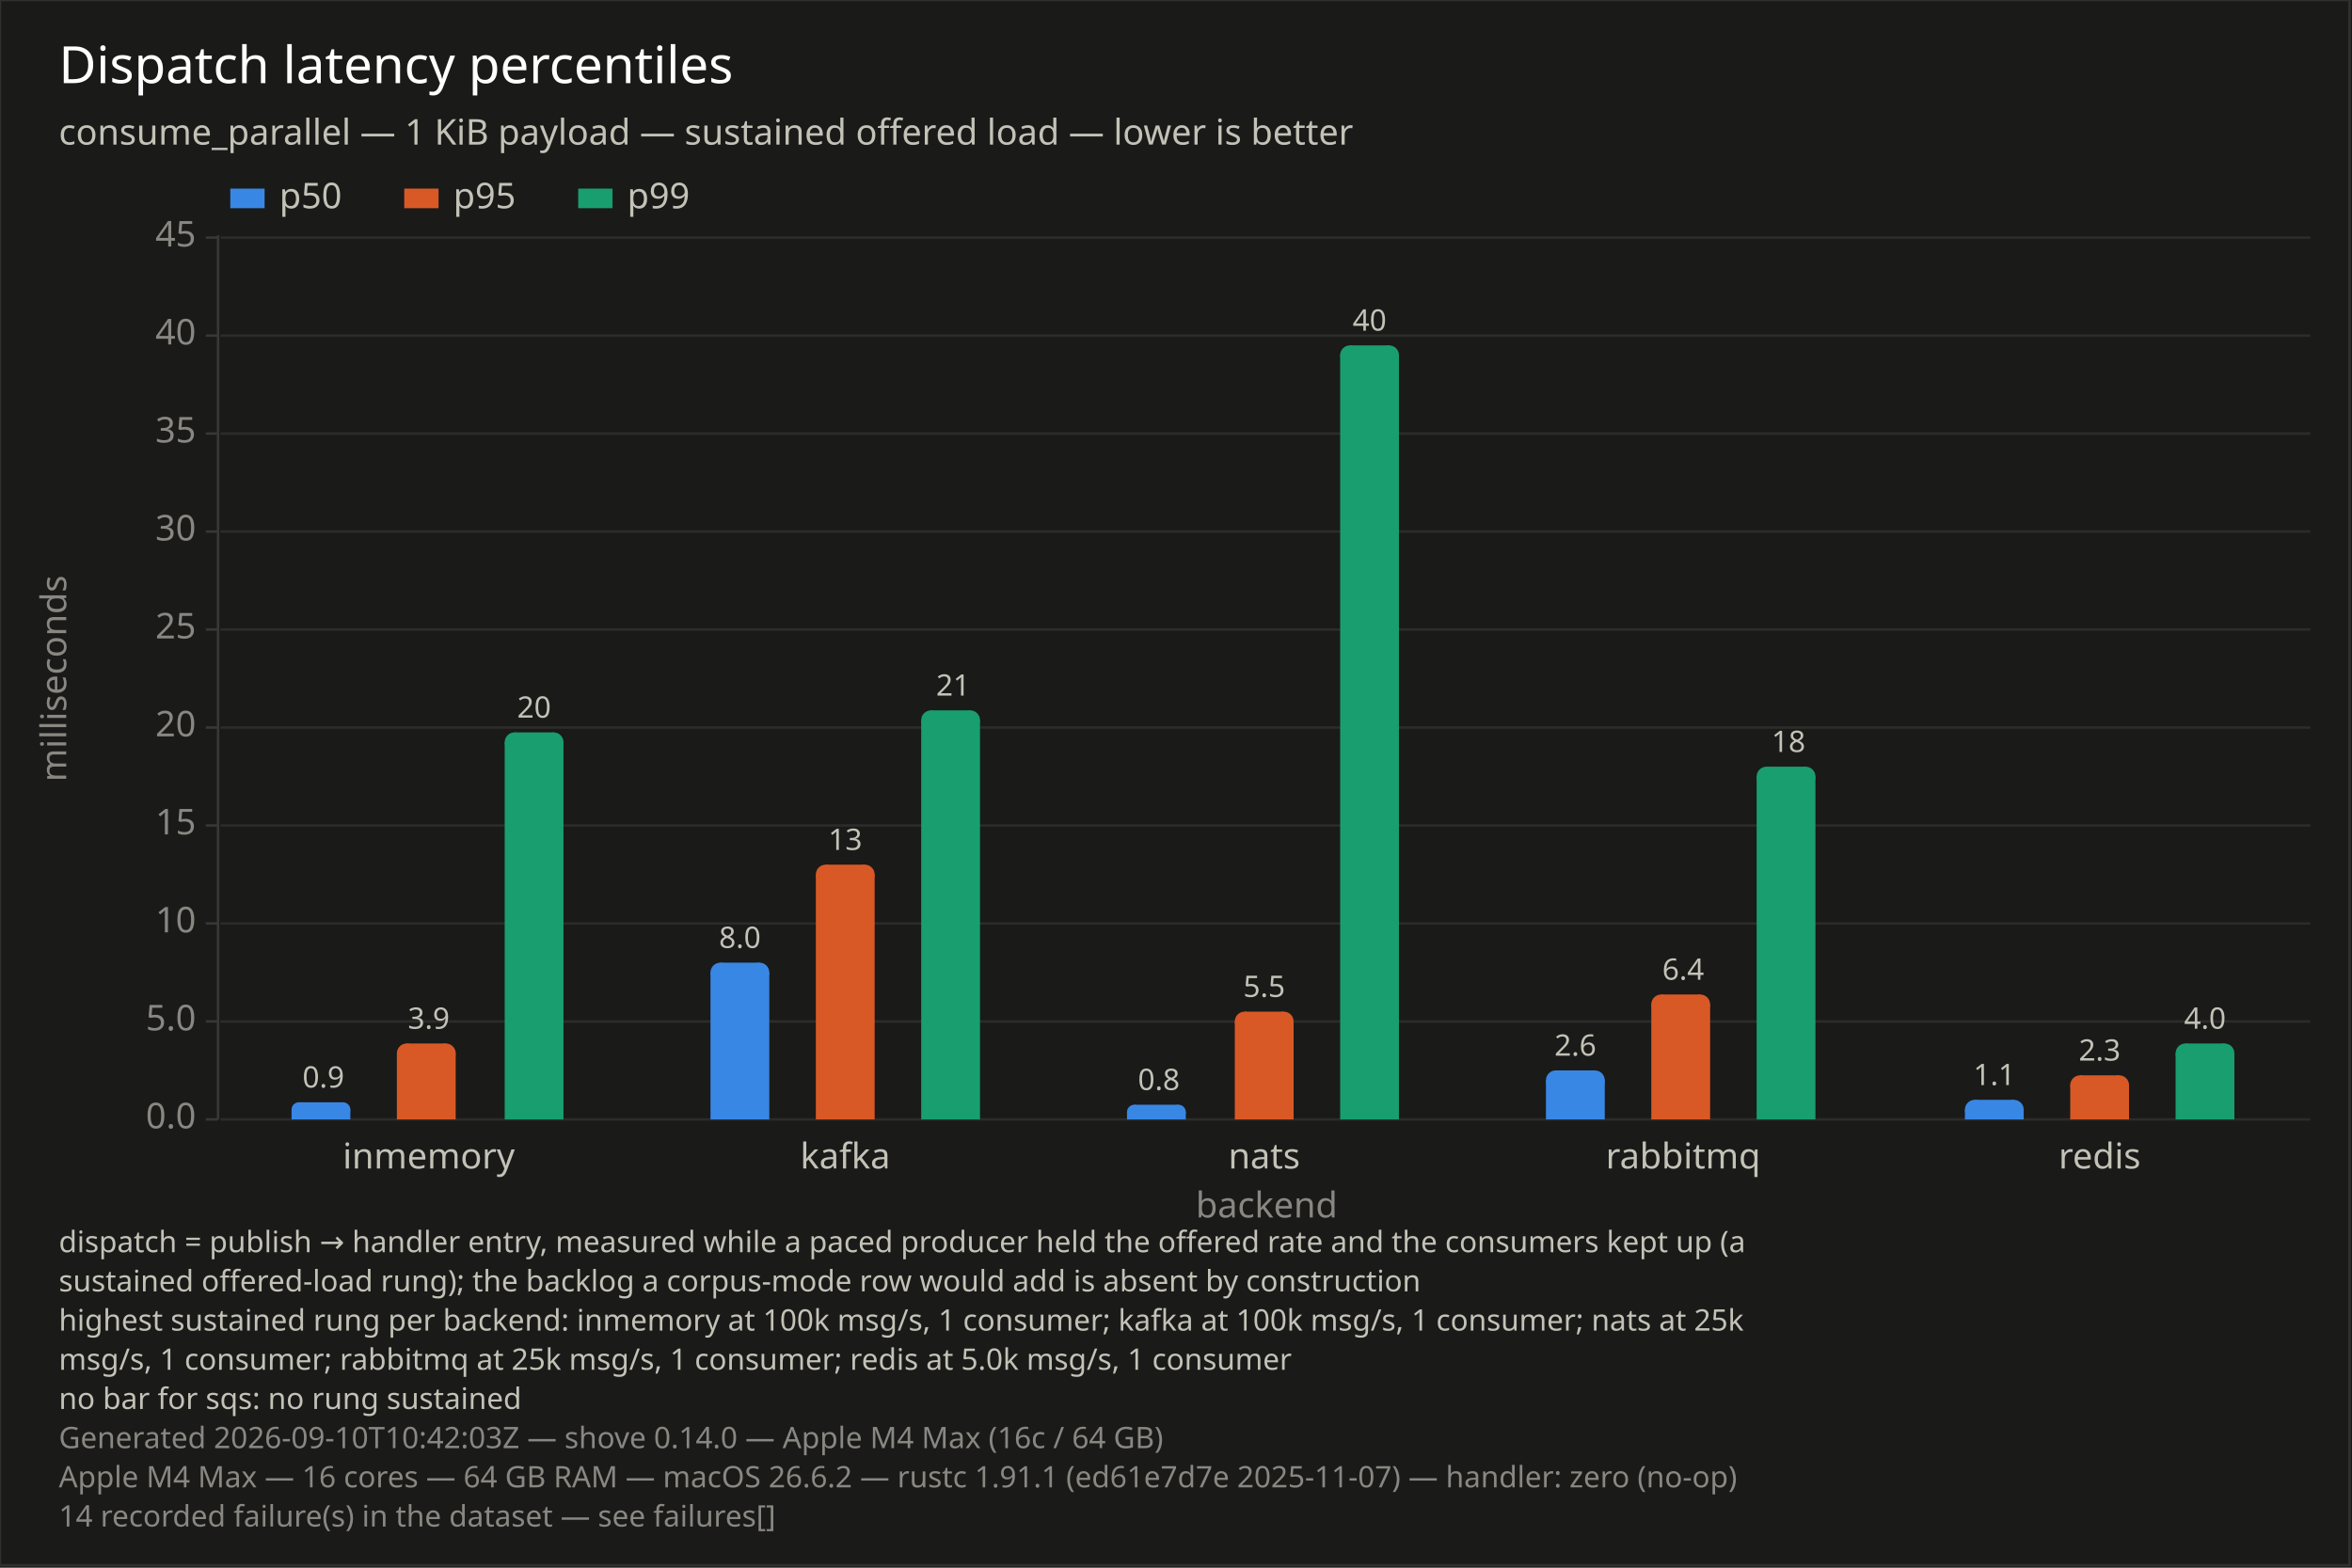
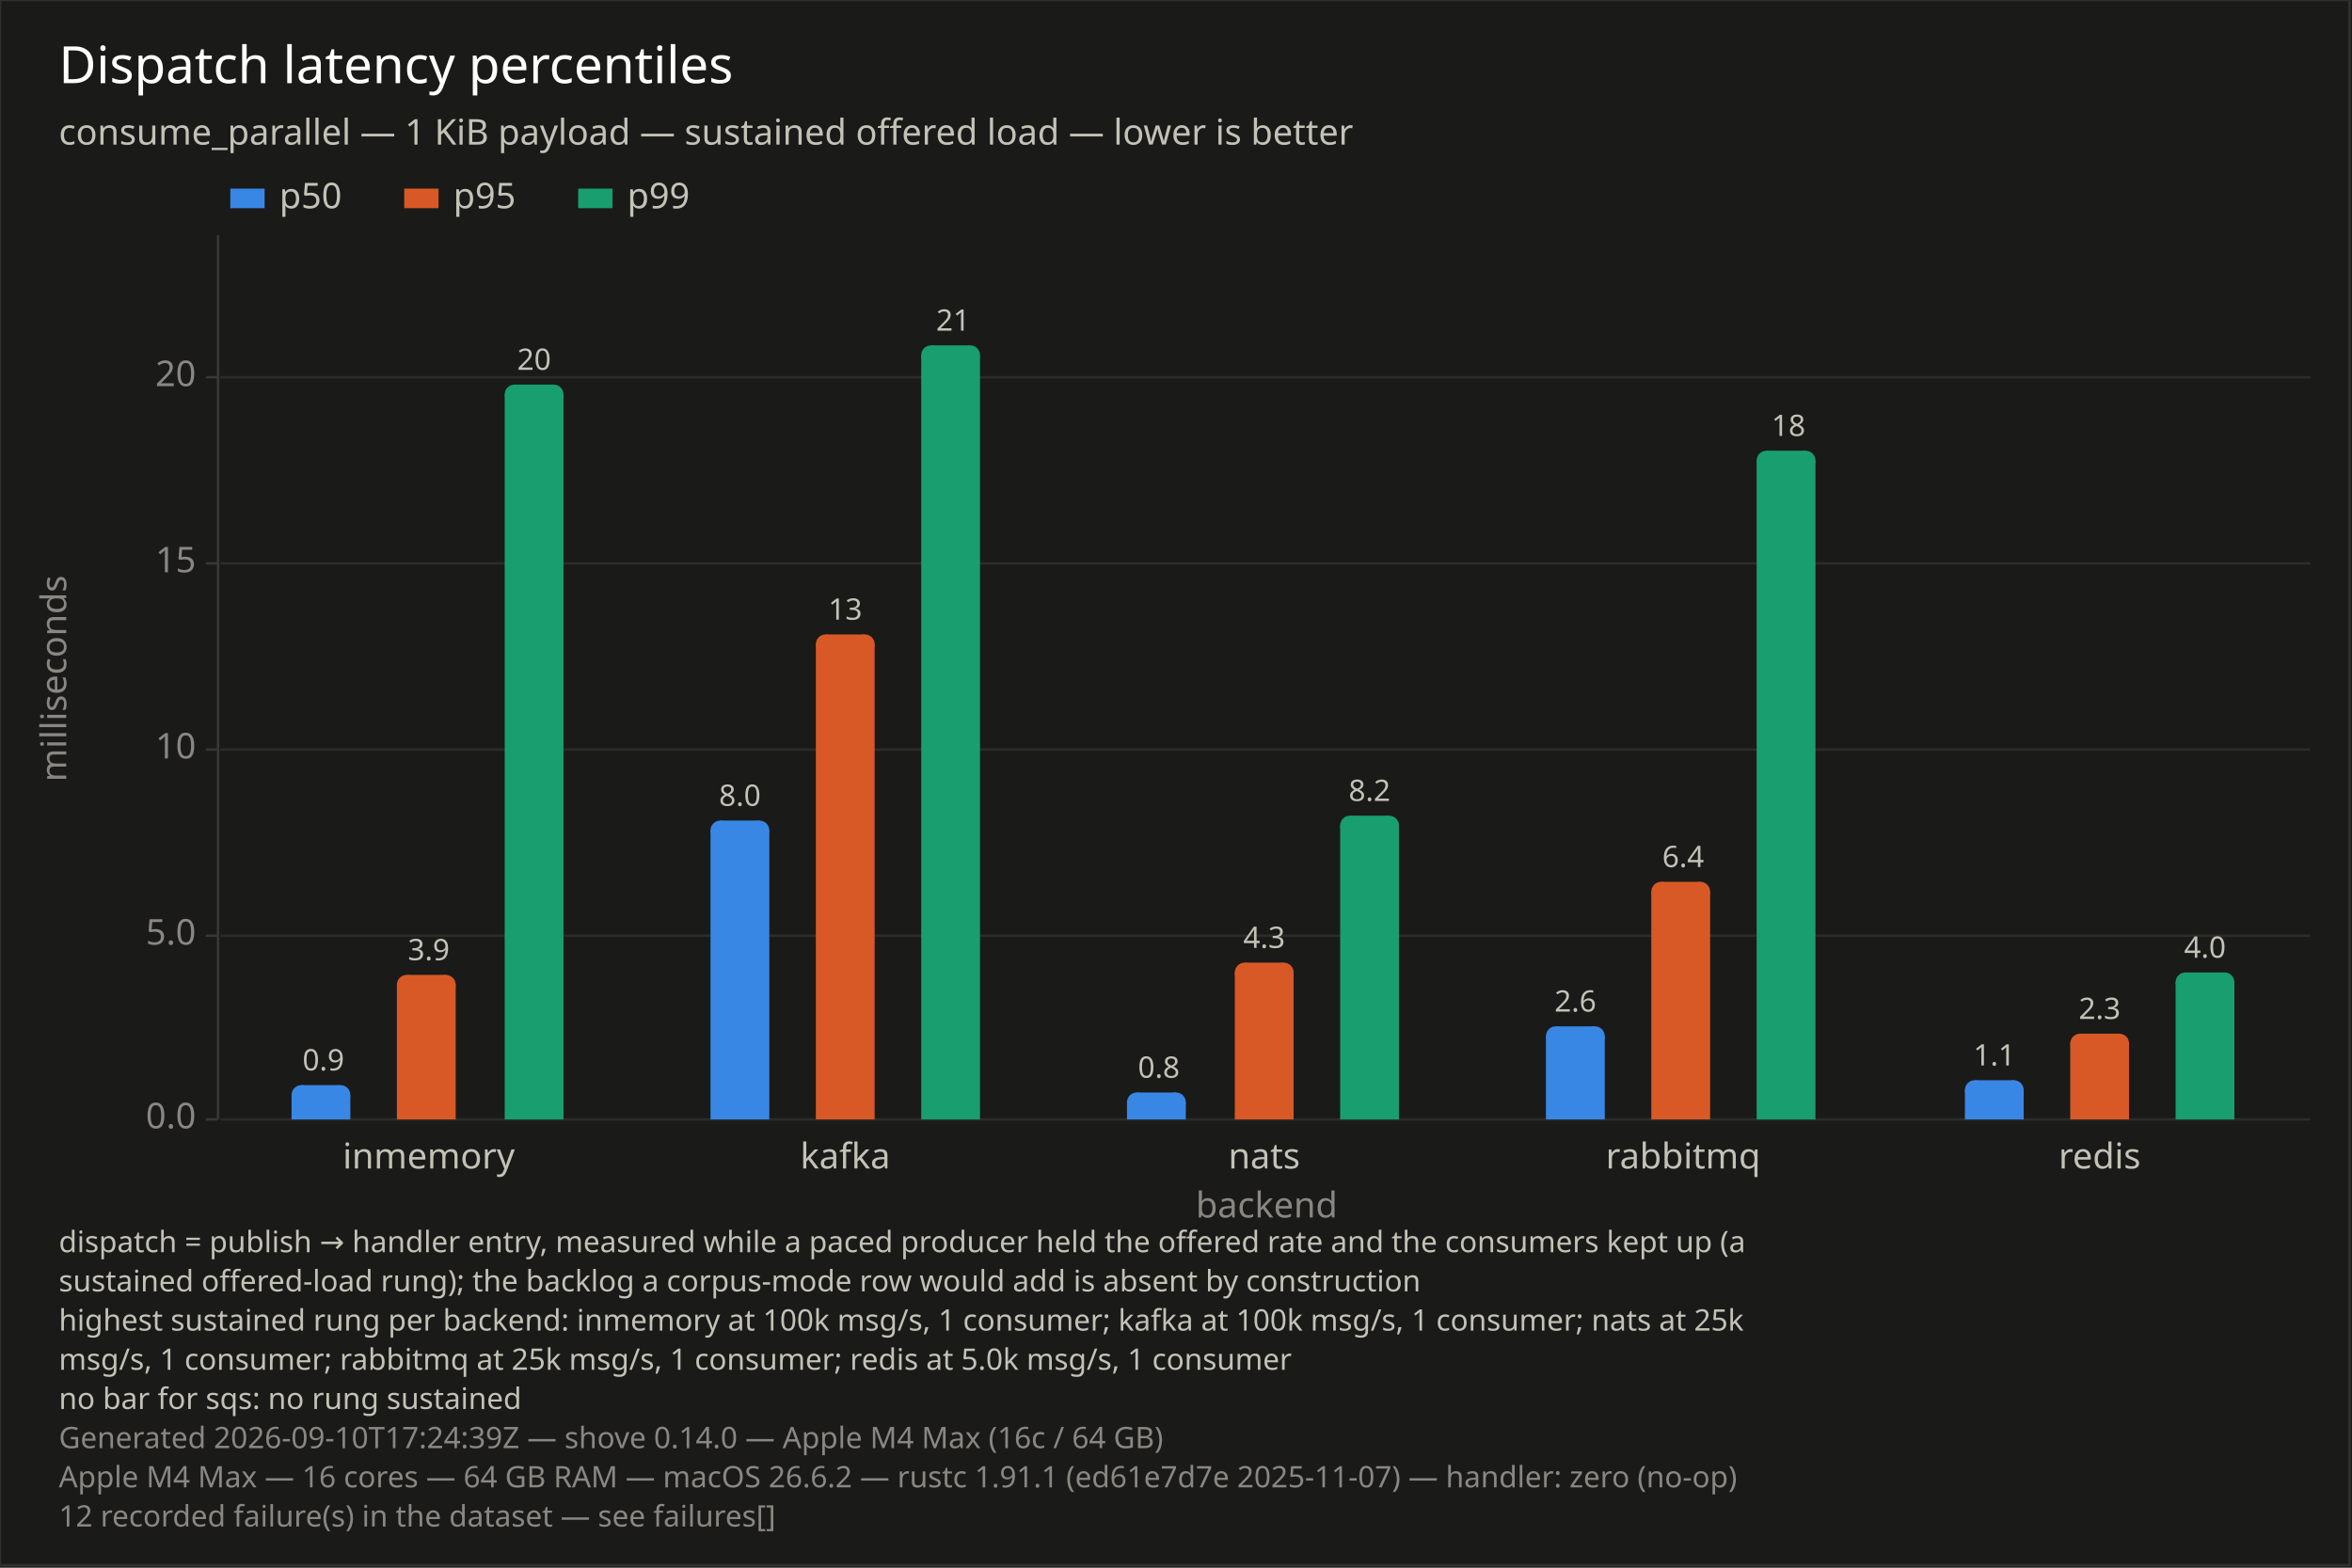
<svg xmlns="http://www.w3.org/2000/svg" width="960" height="640" viewBox="0 0 960 640">
  <rect x="0" y="0" width="960" height="640" opacity="1" fill="#1A1A19" stroke="none" />
  <rect x="0" y="0" width="959" height="639" opacity="0.1" fill="none" stroke="#FFFFFF" />
  <text x="24" y="18" dy="0.76em" text-anchor="start" font-family="sans-serif" font-size="20.968" opacity="1" fill="#FFFFFF">
Dispatch latency percentiles
</text>
  <text x="24" y="48" dy="0.76em" text-anchor="start" font-family="sans-serif" font-size="14.516" opacity="1" fill="#C3C2B7">
consume_parallel — 1 KiB payload — sustained offered load — lower is better
</text>
  <text x="24" y="502" dy="0.76em" text-anchor="start" font-family="sans-serif" font-size="12.097" opacity="1" fill="#C3C2B7">
dispatch = publish → handler entry, measured while a paced producer held the offered rate and the consumers kept up (a
</text>
  <text x="24" y="518" dy="0.76em" text-anchor="start" font-family="sans-serif" font-size="12.097" opacity="1" fill="#C3C2B7">
sustained offered-load rung); the backlog a corpus-mode row would add is absent by construction
</text>
  <text x="24" y="534" dy="0.76em" text-anchor="start" font-family="sans-serif" font-size="12.097" opacity="1" fill="#C3C2B7">
highest sustained rung per backend: inmemory at 100k msg/s, 1 consumer; kafka at 100k msg/s, 1 consumer; nats at 25k
</text>
  <text x="24" y="550" dy="0.76em" text-anchor="start" font-family="sans-serif" font-size="12.097" opacity="1" fill="#C3C2B7">
msg/s, 1 consumer; rabbitmq at 25k msg/s, 1 consumer; redis at 5.0k msg/s, 1 consumer
</text>
  <text x="24" y="566" dy="0.76em" text-anchor="start" font-family="sans-serif" font-size="12.097" opacity="1" fill="#C3C2B7">
no bar for sqs: no rung sustained
</text>
  <text x="24" y="582" dy="0.76em" text-anchor="start" font-family="sans-serif" font-size="12.097" opacity="1" fill="#898781">
- Generated 2026-09-10T10:42:03Z — shove 0.14.0 — Apple M4 Max (16c / 64 GB)
+ Generated 2026-09-10T17:24:39Z — shove 0.14.0 — Apple M4 Max (16c / 64 GB)
</text>
  <text x="24" y="598" dy="0.76em" text-anchor="start" font-family="sans-serif" font-size="12.097" opacity="1" fill="#898781">
Apple M4 Max — 16 cores — 64 GB RAM — macOS 26.6.2 — rustc 1.91.1 (ed61e7d7e 2025-11-07) — handler: zero (no-op)
</text>
  <text x="24" y="614" dy="0.76em" text-anchor="start" font-family="sans-serif" font-size="12.097" opacity="1" fill="#898781">
- 14 recorded failure(s) in the dataset — see failures[]
+ 12 recorded failure(s) in the dataset — see failures[]
</text>
  <text x="16" y="277" dy="0.76em" text-anchor="middle" font-family="sans-serif" font-size="14.516" opacity="1" fill="#898781" transform="rotate(270, 16, 277)">
milliseconds
</text>
  <line opacity="1" stroke="#2C2C2A" stroke-width="1" x1="90" y1="457" x2="943" y2="457" />
-   <line opacity="1" stroke="#2C2C2A" stroke-width="1" x1="90" y1="417" x2="943" y2="417" />
-   <line opacity="1" stroke="#2C2C2A" stroke-width="1" x1="90" y1="377" x2="943" y2="377" />
-   <line opacity="1" stroke="#2C2C2A" stroke-width="1" x1="90" y1="337" x2="943" y2="337" />
-   <line opacity="1" stroke="#2C2C2A" stroke-width="1" x1="90" y1="297" x2="943" y2="297" />
-   <line opacity="1" stroke="#2C2C2A" stroke-width="1" x1="90" y1="257" x2="943" y2="257" />
-   <line opacity="1" stroke="#2C2C2A" stroke-width="1" x1="90" y1="217" x2="943" y2="217" />
-   <line opacity="1" stroke="#2C2C2A" stroke-width="1" x1="90" y1="177" x2="943" y2="177" />
-   <line opacity="1" stroke="#2C2C2A" stroke-width="1" x1="90" y1="137" x2="943" y2="137" />
-   <line opacity="1" stroke="#2C2C2A" stroke-width="1" x1="90" y1="97" x2="943" y2="97" />
+   <line opacity="1" stroke="#2C2C2A" stroke-width="1" x1="90" y1="382" x2="943" y2="382" />
+   <line opacity="1" stroke="#2C2C2A" stroke-width="1" x1="90" y1="306" x2="943" y2="306" />
+   <line opacity="1" stroke="#2C2C2A" stroke-width="1" x1="90" y1="230" x2="943" y2="230" />
+   <line opacity="1" stroke="#2C2C2A" stroke-width="1" x1="90" y1="154" x2="943" y2="154" />
  <polyline fill="none" opacity="1" stroke="#383835" stroke-width="1" points="89,96 89,457 " />
  <text x="80" y="457" dy="0.5ex" text-anchor="end" font-family="sans-serif" font-size="14.516" opacity="1" fill="#898781">
0.0
</text>
  <polyline fill="none" opacity="1" stroke="#383835" stroke-width="1" points="84,457 89,457 " />
-   <text x="80" y="417" dy="0.5ex" text-anchor="end" font-family="sans-serif" font-size="14.516" opacity="1" fill="#898781">
+   <text x="80" y="382" dy="0.5ex" text-anchor="end" font-family="sans-serif" font-size="14.516" opacity="1" fill="#898781">
5.0
</text>
-   <polyline fill="none" opacity="1" stroke="#383835" stroke-width="1" points="84,417 89,417 " />
-   <text x="80" y="377" dy="0.5ex" text-anchor="end" font-family="sans-serif" font-size="14.516" opacity="1" fill="#898781">
+   <polyline fill="none" opacity="1" stroke="#383835" stroke-width="1" points="84,382 89,382 " />
+   <text x="80" y="306" dy="0.5ex" text-anchor="end" font-family="sans-serif" font-size="14.516" opacity="1" fill="#898781">
10
</text>
-   <polyline fill="none" opacity="1" stroke="#383835" stroke-width="1" points="84,377 89,377 " />
-   <text x="80" y="337" dy="0.5ex" text-anchor="end" font-family="sans-serif" font-size="14.516" opacity="1" fill="#898781">
+   <polyline fill="none" opacity="1" stroke="#383835" stroke-width="1" points="84,306 89,306 " />
+   <text x="80" y="230" dy="0.5ex" text-anchor="end" font-family="sans-serif" font-size="14.516" opacity="1" fill="#898781">
15
</text>
-   <polyline fill="none" opacity="1" stroke="#383835" stroke-width="1" points="84,337 89,337 " />
-   <text x="80" y="297" dy="0.5ex" text-anchor="end" font-family="sans-serif" font-size="14.516" opacity="1" fill="#898781">
+   <polyline fill="none" opacity="1" stroke="#383835" stroke-width="1" points="84,230 89,230 " />
+   <text x="80" y="154" dy="0.5ex" text-anchor="end" font-family="sans-serif" font-size="14.516" opacity="1" fill="#898781">
20
</text>
-   <polyline fill="none" opacity="1" stroke="#383835" stroke-width="1" points="84,297 89,297 " />
-   <text x="80" y="257" dy="0.5ex" text-anchor="end" font-family="sans-serif" font-size="14.516" opacity="1" fill="#898781">
- 25
- </text>
-   <polyline fill="none" opacity="1" stroke="#383835" stroke-width="1" points="84,257 89,257 " />
-   <text x="80" y="217" dy="0.5ex" text-anchor="end" font-family="sans-serif" font-size="14.516" opacity="1" fill="#898781">
- 30
- </text>
-   <polyline fill="none" opacity="1" stroke="#383835" stroke-width="1" points="84,217 89,217 " />
-   <text x="80" y="177" dy="0.5ex" text-anchor="end" font-family="sans-serif" font-size="14.516" opacity="1" fill="#898781">
- 35
- </text>
-   <polyline fill="none" opacity="1" stroke="#383835" stroke-width="1" points="84,177 89,177 " />
-   <text x="80" y="137" dy="0.5ex" text-anchor="end" font-family="sans-serif" font-size="14.516" opacity="1" fill="#898781">
- 40
- </text>
-   <polyline fill="none" opacity="1" stroke="#383835" stroke-width="1" points="84,137 89,137 " />
-   <text x="80" y="97" dy="0.5ex" text-anchor="end" font-family="sans-serif" font-size="14.516" opacity="1" fill="#898781">
- 45
- </text>
-   <polyline fill="none" opacity="1" stroke="#383835" stroke-width="1" points="84,97 89,97 " />
-   <rect x="119" y="453" width="24" height="4" opacity="1" fill="#3987E5" stroke="none" />
-   <rect x="122" y="450" width="18" height="4" opacity="1" fill="#3987E5" stroke="none" />
-   <circle cx="122" cy="453" r="3" opacity="1" fill="#3987E5" stroke="none" stroke-width="0" />
-   <circle cx="140" cy="453" r="3" opacity="1" fill="#3987E5" stroke="none" stroke-width="0" />
-   <text x="132" y="447" dy="-0.5ex" text-anchor="middle" font-family="sans-serif" font-size="12.097" opacity="1" fill="#C3C2B7">
+   <polyline fill="none" opacity="1" stroke="#383835" stroke-width="1" points="84,154 89,154 " />
+   <rect x="119" y="447" width="24" height="10" opacity="1" fill="#3987E5" stroke="none" />
+   <rect x="123" y="443" width="16" height="5" opacity="1" fill="#3987E5" stroke="none" />
+   <circle cx="123" cy="447" r="4" opacity="1" fill="#3987E5" stroke="none" stroke-width="0" />
+   <circle cx="139" cy="447" r="4" opacity="1" fill="#3987E5" stroke="none" stroke-width="0" />
+   <text x="132" y="440" dy="-0.5ex" text-anchor="middle" font-family="sans-serif" font-size="12.097" opacity="1" fill="#C3C2B7">
0.9
</text>
-   <rect x="162" y="430" width="24" height="27" opacity="1" fill="#D95926" stroke="none" />
-   <rect x="166" y="426" width="16" height="5" opacity="1" fill="#D95926" stroke="none" />
-   <circle cx="166" cy="430" r="4" opacity="1" fill="#D95926" stroke="none" stroke-width="0" />
-   <circle cx="182" cy="430" r="4" opacity="1" fill="#D95926" stroke="none" stroke-width="0" />
-   <text x="175" y="423" dy="-0.5ex" text-anchor="middle" font-family="sans-serif" font-size="12.097" opacity="1" fill="#C3C2B7">
+   <rect x="162" y="402" width="24" height="55" opacity="1" fill="#D95926" stroke="none" />
+   <rect x="166" y="398" width="16" height="5" opacity="1" fill="#D95926" stroke="none" />
+   <circle cx="166" cy="402" r="4" opacity="1" fill="#D95926" stroke="none" stroke-width="0" />
+   <circle cx="182" cy="402" r="4" opacity="1" fill="#D95926" stroke="none" stroke-width="0" />
+   <text x="175" y="395" dy="-0.5ex" text-anchor="middle" font-family="sans-serif" font-size="12.097" opacity="1" fill="#C3C2B7">
3.9
</text>
-   <rect x="206" y="303" width="24" height="154" opacity="1" fill="#199E70" stroke="none" />
-   <rect x="210" y="299" width="16" height="5" opacity="1" fill="#199E70" stroke="none" />
-   <circle cx="210" cy="303" r="4" opacity="1" fill="#199E70" stroke="none" stroke-width="0" />
-   <circle cx="226" cy="303" r="4" opacity="1" fill="#199E70" stroke="none" stroke-width="0" />
-   <text x="218" y="296" dy="-0.5ex" text-anchor="middle" font-family="sans-serif" font-size="12.097" opacity="1" fill="#C3C2B7">
+   <rect x="206" y="161" width="24" height="296" opacity="1" fill="#199E70" stroke="none" />
+   <rect x="210" y="157" width="16" height="5" opacity="1" fill="#199E70" stroke="none" />
+   <circle cx="210" cy="161" r="4" opacity="1" fill="#199E70" stroke="none" stroke-width="0" />
+   <circle cx="226" cy="161" r="4" opacity="1" fill="#199E70" stroke="none" stroke-width="0" />
+   <text x="218" y="154" dy="-0.5ex" text-anchor="middle" font-family="sans-serif" font-size="12.097" opacity="1" fill="#C3C2B7">
20
</text>
-   <rect x="290" y="397" width="24" height="60" opacity="1" fill="#3987E5" stroke="none" />
-   <rect x="294" y="393" width="16" height="5" opacity="1" fill="#3987E5" stroke="none" />
-   <circle cx="294" cy="397" r="4" opacity="1" fill="#3987E5" stroke="none" stroke-width="0" />
-   <circle cx="310" cy="397" r="4" opacity="1" fill="#3987E5" stroke="none" stroke-width="0" />
-   <text x="302" y="390" dy="-0.5ex" text-anchor="middle" font-family="sans-serif" font-size="12.097" opacity="1" fill="#C3C2B7">
+   <rect x="290" y="339" width="24" height="118" opacity="1" fill="#3987E5" stroke="none" />
+   <rect x="294" y="335" width="16" height="5" opacity="1" fill="#3987E5" stroke="none" />
+   <circle cx="294" cy="339" r="4" opacity="1" fill="#3987E5" stroke="none" stroke-width="0" />
+   <circle cx="310" cy="339" r="4" opacity="1" fill="#3987E5" stroke="none" stroke-width="0" />
+   <text x="302" y="332" dy="-0.5ex" text-anchor="middle" font-family="sans-serif" font-size="12.097" opacity="1" fill="#C3C2B7">
8.0
</text>
-   <rect x="333" y="357" width="24" height="100" opacity="1" fill="#D95926" stroke="none" />
-   <rect x="337" y="353" width="16" height="5" opacity="1" fill="#D95926" stroke="none" />
-   <circle cx="337" cy="357" r="4" opacity="1" fill="#D95926" stroke="none" stroke-width="0" />
-   <circle cx="353" cy="357" r="4" opacity="1" fill="#D95926" stroke="none" stroke-width="0" />
-   <text x="345" y="350" dy="-0.5ex" text-anchor="middle" font-family="sans-serif" font-size="12.097" opacity="1" fill="#C3C2B7">
+   <rect x="333" y="263" width="24" height="194" opacity="1" fill="#D95926" stroke="none" />
+   <rect x="337" y="259" width="16" height="5" opacity="1" fill="#D95926" stroke="none" />
+   <circle cx="337" cy="263" r="4" opacity="1" fill="#D95926" stroke="none" stroke-width="0" />
+   <circle cx="353" cy="263" r="4" opacity="1" fill="#D95926" stroke="none" stroke-width="0" />
+   <text x="345" y="256" dy="-0.5ex" text-anchor="middle" font-family="sans-serif" font-size="12.097" opacity="1" fill="#C3C2B7">
13
</text>
-   <rect x="376" y="294" width="24" height="163" opacity="1" fill="#199E70" stroke="none" />
-   <rect x="380" y="290" width="16" height="5" opacity="1" fill="#199E70" stroke="none" />
-   <circle cx="380" cy="294" r="4" opacity="1" fill="#199E70" stroke="none" stroke-width="0" />
-   <circle cx="396" cy="294" r="4" opacity="1" fill="#199E70" stroke="none" stroke-width="0" />
-   <text x="389" y="287" dy="-0.5ex" text-anchor="middle" font-family="sans-serif" font-size="12.097" opacity="1" fill="#C3C2B7">
+   <rect x="376" y="145" width="24" height="312" opacity="1" fill="#199E70" stroke="none" />
+   <rect x="380" y="141" width="16" height="5" opacity="1" fill="#199E70" stroke="none" />
+   <circle cx="380" cy="145" r="4" opacity="1" fill="#199E70" stroke="none" stroke-width="0" />
+   <circle cx="396" cy="145" r="4" opacity="1" fill="#199E70" stroke="none" stroke-width="0" />
+   <text x="389" y="138" dy="-0.5ex" text-anchor="middle" font-family="sans-serif" font-size="12.097" opacity="1" fill="#C3C2B7">
21
</text>
-   <rect x="460" y="454" width="24" height="3" opacity="1" fill="#3987E5" stroke="none" />
-   <rect x="463" y="451" width="18" height="4" opacity="1" fill="#3987E5" stroke="none" />
-   <circle cx="463" cy="454" r="3" opacity="1" fill="#3987E5" stroke="none" stroke-width="0" />
-   <circle cx="481" cy="454" r="3" opacity="1" fill="#3987E5" stroke="none" stroke-width="0" />
-   <text x="473" y="448" dy="-0.5ex" text-anchor="middle" font-family="sans-serif" font-size="12.097" opacity="1" fill="#C3C2B7">
+   <rect x="460" y="450" width="24" height="7" opacity="1" fill="#3987E5" stroke="none" />
+   <rect x="464" y="446" width="16" height="5" opacity="1" fill="#3987E5" stroke="none" />
+   <circle cx="464" cy="450" r="4" opacity="1" fill="#3987E5" stroke="none" stroke-width="0" />
+   <circle cx="480" cy="450" r="4" opacity="1" fill="#3987E5" stroke="none" stroke-width="0" />
+   <text x="473" y="443" dy="-0.5ex" text-anchor="middle" font-family="sans-serif" font-size="12.097" opacity="1" fill="#C3C2B7">
0.8
</text>
-   <rect x="504" y="417" width="24" height="40" opacity="1" fill="#D95926" stroke="none" />
-   <rect x="508" y="413" width="16" height="5" opacity="1" fill="#D95926" stroke="none" />
-   <circle cx="508" cy="417" r="4" opacity="1" fill="#D95926" stroke="none" stroke-width="0" />
-   <circle cx="524" cy="417" r="4" opacity="1" fill="#D95926" stroke="none" stroke-width="0" />
-   <text x="516" y="410" dy="-0.5ex" text-anchor="middle" font-family="sans-serif" font-size="12.097" opacity="1" fill="#C3C2B7">
- 5.5
+   <rect x="504" y="397" width="24" height="60" opacity="1" fill="#D95926" stroke="none" />
+   <rect x="508" y="393" width="16" height="5" opacity="1" fill="#D95926" stroke="none" />
+   <circle cx="508" cy="397" r="4" opacity="1" fill="#D95926" stroke="none" stroke-width="0" />
+   <circle cx="524" cy="397" r="4" opacity="1" fill="#D95926" stroke="none" stroke-width="0" />
+   <text x="516" y="390" dy="-0.5ex" text-anchor="middle" font-family="sans-serif" font-size="12.097" opacity="1" fill="#C3C2B7">
+ 4.3
</text>
-   <rect x="547" y="145" width="24" height="312" opacity="1" fill="#199E70" stroke="none" />
-   <rect x="551" y="141" width="16" height="5" opacity="1" fill="#199E70" stroke="none" />
-   <circle cx="551" cy="145" r="4" opacity="1" fill="#199E70" stroke="none" stroke-width="0" />
-   <circle cx="567" cy="145" r="4" opacity="1" fill="#199E70" stroke="none" stroke-width="0" />
-   <text x="559" y="138" dy="-0.5ex" text-anchor="middle" font-family="sans-serif" font-size="12.097" opacity="1" fill="#C3C2B7">
- 40
+   <rect x="547" y="337" width="24" height="120" opacity="1" fill="#199E70" stroke="none" />
+   <rect x="551" y="333" width="16" height="5" opacity="1" fill="#199E70" stroke="none" />
+   <circle cx="551" cy="337" r="4" opacity="1" fill="#199E70" stroke="none" stroke-width="0" />
+   <circle cx="567" cy="337" r="4" opacity="1" fill="#199E70" stroke="none" stroke-width="0" />
+   <text x="559" y="330" dy="-0.5ex" text-anchor="middle" font-family="sans-serif" font-size="12.097" opacity="1" fill="#C3C2B7">
+ 8.2
</text>
-   <rect x="631" y="441" width="24" height="16" opacity="1" fill="#3987E5" stroke="none" />
-   <rect x="635" y="437" width="16" height="5" opacity="1" fill="#3987E5" stroke="none" />
-   <circle cx="635" cy="441" r="4" opacity="1" fill="#3987E5" stroke="none" stroke-width="0" />
-   <circle cx="651" cy="441" r="4" opacity="1" fill="#3987E5" stroke="none" stroke-width="0" />
-   <text x="643" y="434" dy="-0.5ex" text-anchor="middle" font-family="sans-serif" font-size="12.097" opacity="1" fill="#C3C2B7">
+   <rect x="631" y="423" width="24" height="34" opacity="1" fill="#3987E5" stroke="none" />
+   <rect x="635" y="419" width="16" height="5" opacity="1" fill="#3987E5" stroke="none" />
+   <circle cx="635" cy="423" r="4" opacity="1" fill="#3987E5" stroke="none" stroke-width="0" />
+   <circle cx="651" cy="423" r="4" opacity="1" fill="#3987E5" stroke="none" stroke-width="0" />
+   <text x="643" y="416" dy="-0.5ex" text-anchor="middle" font-family="sans-serif" font-size="12.097" opacity="1" fill="#C3C2B7">
2.6
</text>
-   <rect x="674" y="410" width="24" height="47" opacity="1" fill="#D95926" stroke="none" />
-   <rect x="678" y="406" width="16" height="5" opacity="1" fill="#D95926" stroke="none" />
-   <circle cx="678" cy="410" r="4" opacity="1" fill="#D95926" stroke="none" stroke-width="0" />
-   <circle cx="694" cy="410" r="4" opacity="1" fill="#D95926" stroke="none" stroke-width="0" />
-   <text x="687" y="403" dy="-0.5ex" text-anchor="middle" font-family="sans-serif" font-size="12.097" opacity="1" fill="#C3C2B7">
+   <rect x="674" y="364" width="24" height="93" opacity="1" fill="#D95926" stroke="none" />
+   <rect x="678" y="360" width="16" height="5" opacity="1" fill="#D95926" stroke="none" />
+   <circle cx="678" cy="364" r="4" opacity="1" fill="#D95926" stroke="none" stroke-width="0" />
+   <circle cx="694" cy="364" r="4" opacity="1" fill="#D95926" stroke="none" stroke-width="0" />
+   <text x="687" y="357" dy="-0.5ex" text-anchor="middle" font-family="sans-serif" font-size="12.097" opacity="1" fill="#C3C2B7">
6.4
</text>
-   <rect x="717" y="317" width="24" height="140" opacity="1" fill="#199E70" stroke="none" />
-   <rect x="721" y="313" width="16" height="5" opacity="1" fill="#199E70" stroke="none" />
-   <circle cx="721" cy="317" r="4" opacity="1" fill="#199E70" stroke="none" stroke-width="0" />
-   <circle cx="737" cy="317" r="4" opacity="1" fill="#199E70" stroke="none" stroke-width="0" />
-   <text x="730" y="310" dy="-0.5ex" text-anchor="middle" font-family="sans-serif" font-size="12.097" opacity="1" fill="#C3C2B7">
+   <rect x="717" y="188" width="24" height="269" opacity="1" fill="#199E70" stroke="none" />
+   <rect x="721" y="184" width="16" height="5" opacity="1" fill="#199E70" stroke="none" />
+   <circle cx="721" cy="188" r="4" opacity="1" fill="#199E70" stroke="none" stroke-width="0" />
+   <circle cx="737" cy="188" r="4" opacity="1" fill="#199E70" stroke="none" stroke-width="0" />
+   <text x="730" y="181" dy="-0.5ex" text-anchor="middle" font-family="sans-serif" font-size="12.097" opacity="1" fill="#C3C2B7">
18
</text>
-   <rect x="802" y="453" width="24" height="4" opacity="1" fill="#3987E5" stroke="none" />
-   <rect x="806" y="449" width="16" height="5" opacity="1" fill="#3987E5" stroke="none" />
-   <circle cx="806" cy="453" r="4" opacity="1" fill="#3987E5" stroke="none" stroke-width="0" />
-   <circle cx="822" cy="453" r="4" opacity="1" fill="#3987E5" stroke="none" stroke-width="0" />
-   <text x="814" y="446" dy="-0.5ex" text-anchor="middle" font-family="sans-serif" font-size="12.097" opacity="1" fill="#C3C2B7">
+   <rect x="802" y="445" width="24" height="12" opacity="1" fill="#3987E5" stroke="none" />
+   <rect x="806" y="441" width="16" height="5" opacity="1" fill="#3987E5" stroke="none" />
+   <circle cx="806" cy="445" r="4" opacity="1" fill="#3987E5" stroke="none" stroke-width="0" />
+   <circle cx="822" cy="445" r="4" opacity="1" fill="#3987E5" stroke="none" stroke-width="0" />
+   <text x="814" y="438" dy="-0.5ex" text-anchor="middle" font-family="sans-serif" font-size="12.097" opacity="1" fill="#C3C2B7">
1.1
</text>
-   <rect x="845" y="443" width="24" height="14" opacity="1" fill="#D95926" stroke="none" />
-   <rect x="849" y="439" width="16" height="5" opacity="1" fill="#D95926" stroke="none" />
-   <circle cx="849" cy="443" r="4" opacity="1" fill="#D95926" stroke="none" stroke-width="0" />
-   <circle cx="865" cy="443" r="4" opacity="1" fill="#D95926" stroke="none" stroke-width="0" />
-   <text x="857" y="436" dy="-0.5ex" text-anchor="middle" font-family="sans-serif" font-size="12.097" opacity="1" fill="#C3C2B7">
+   <rect x="845" y="426" width="24" height="31" opacity="1" fill="#D95926" stroke="none" />
+   <rect x="849" y="422" width="16" height="5" opacity="1" fill="#D95926" stroke="none" />
+   <circle cx="849" cy="426" r="4" opacity="1" fill="#D95926" stroke="none" stroke-width="0" />
+   <circle cx="865" cy="426" r="4" opacity="1" fill="#D95926" stroke="none" stroke-width="0" />
+   <text x="857" y="419" dy="-0.5ex" text-anchor="middle" font-family="sans-serif" font-size="12.097" opacity="1" fill="#C3C2B7">
2.3
</text>
-   <rect x="888" y="430" width="24" height="27" opacity="1" fill="#199E70" stroke="none" />
-   <rect x="892" y="426" width="16" height="5" opacity="1" fill="#199E70" stroke="none" />
-   <circle cx="892" cy="430" r="4" opacity="1" fill="#199E70" stroke="none" stroke-width="0" />
-   <circle cx="908" cy="430" r="4" opacity="1" fill="#199E70" stroke="none" stroke-width="0" />
-   <text x="900" y="423" dy="-0.5ex" text-anchor="middle" font-family="sans-serif" font-size="12.097" opacity="1" fill="#C3C2B7">
+   <rect x="888" y="401" width="24" height="56" opacity="1" fill="#199E70" stroke="none" />
+   <rect x="892" y="397" width="16" height="5" opacity="1" fill="#199E70" stroke="none" />
+   <circle cx="892" cy="401" r="4" opacity="1" fill="#199E70" stroke="none" stroke-width="0" />
+   <circle cx="908" cy="401" r="4" opacity="1" fill="#199E70" stroke="none" stroke-width="0" />
+   <text x="900" y="394" dy="-0.5ex" text-anchor="middle" font-family="sans-serif" font-size="12.097" opacity="1" fill="#C3C2B7">
4.0
</text>
  <text x="175" y="466" dy="0.76em" text-anchor="middle" font-family="sans-serif" font-size="14.516" opacity="1" fill="#C3C2B7">
inmemory
</text>
  <text x="345" y="466" dy="0.76em" text-anchor="middle" font-family="sans-serif" font-size="14.516" opacity="1" fill="#C3C2B7">
kafka
</text>
  <text x="516" y="466" dy="0.76em" text-anchor="middle" font-family="sans-serif" font-size="14.516" opacity="1" fill="#C3C2B7">
nats
</text>
  <text x="687" y="466" dy="0.76em" text-anchor="middle" font-family="sans-serif" font-size="14.516" opacity="1" fill="#C3C2B7">
rabbitmq
</text>
  <text x="857" y="466" dy="0.76em" text-anchor="middle" font-family="sans-serif" font-size="14.516" opacity="1" fill="#C3C2B7">
redis
</text>
  <text x="517" y="486" dy="0.76em" text-anchor="middle" font-family="sans-serif" font-size="14.516" opacity="1" fill="#898781">
backend
</text>
  <rect x="94" y="77" width="14" height="8" opacity="1" fill="#3987E5" stroke="none" />
  <text x="114" y="74" dy="0.76em" text-anchor="start" font-family="sans-serif" font-size="14.516" opacity="1" fill="#C3C2B7">
p50
</text>
  <rect x="165" y="77" width="14" height="8" opacity="1" fill="#D95926" stroke="none" />
  <text x="185" y="74" dy="0.76em" text-anchor="start" font-family="sans-serif" font-size="14.516" opacity="1" fill="#C3C2B7">
p95
</text>
  <rect x="236" y="77" width="14" height="8" opacity="1" fill="#199E70" stroke="none" />
  <text x="256" y="74" dy="0.76em" text-anchor="start" font-family="sans-serif" font-size="14.516" opacity="1" fill="#C3C2B7">
p99
</text>
</svg>
